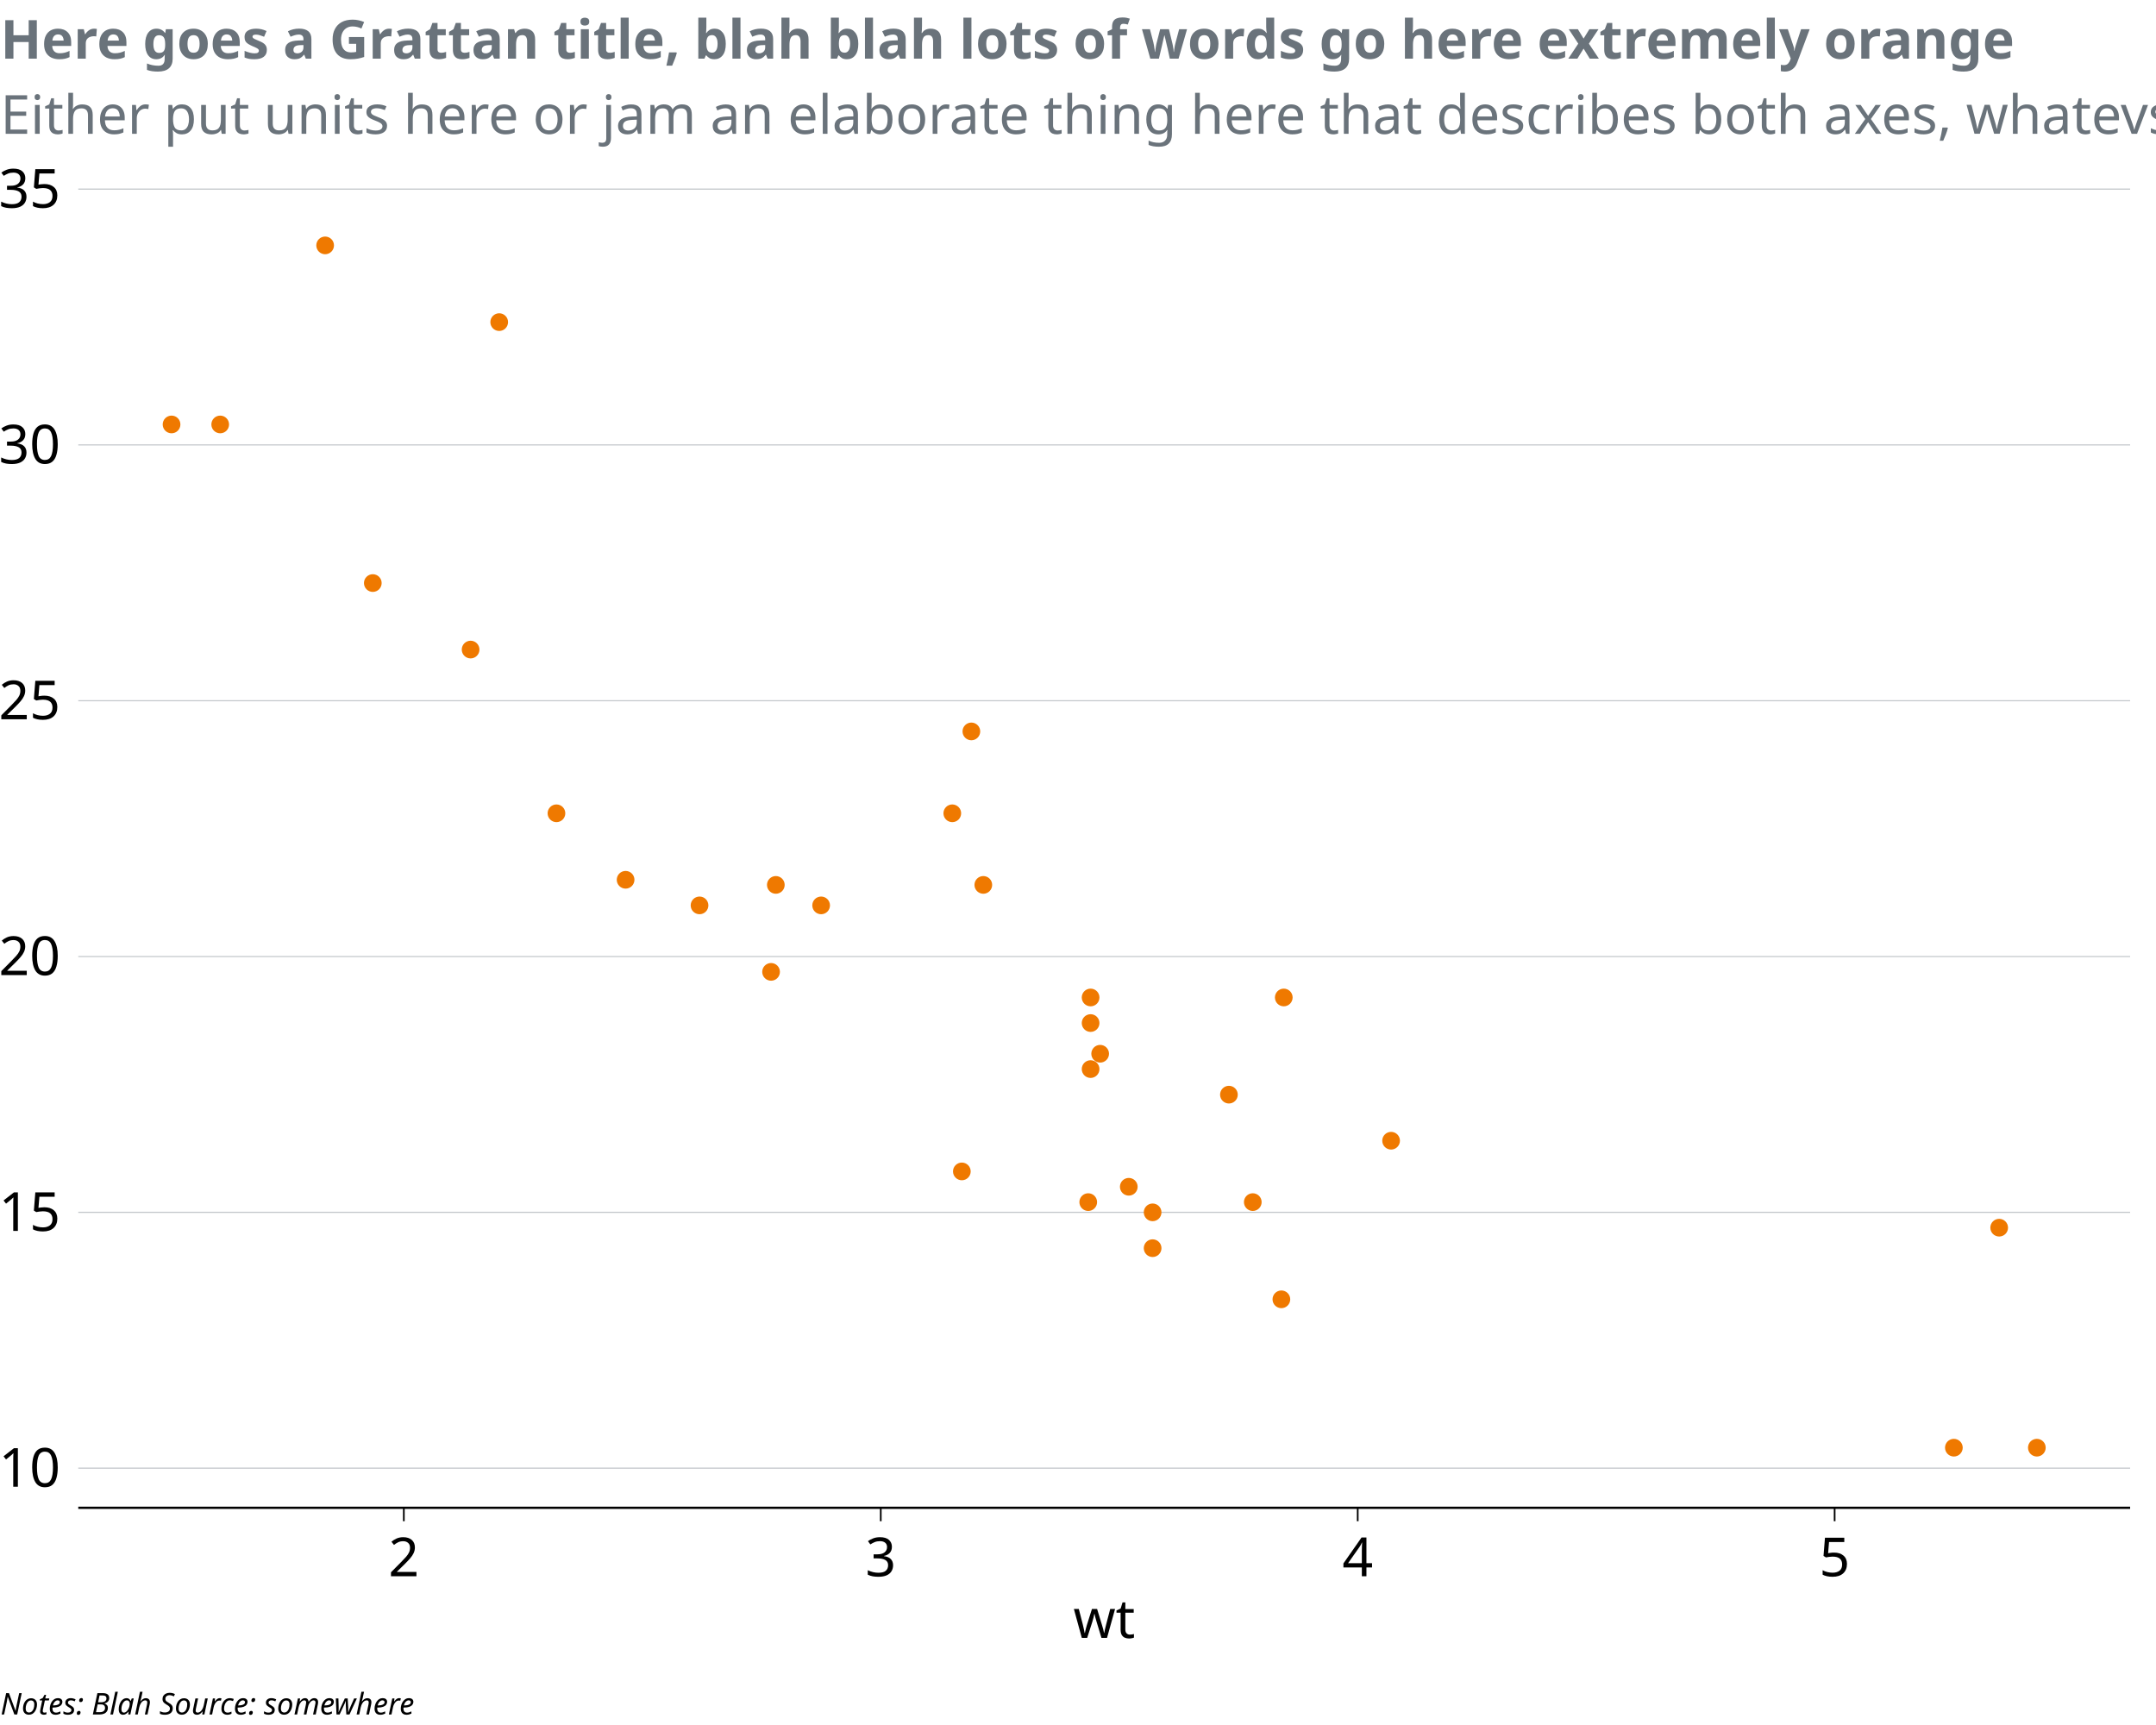
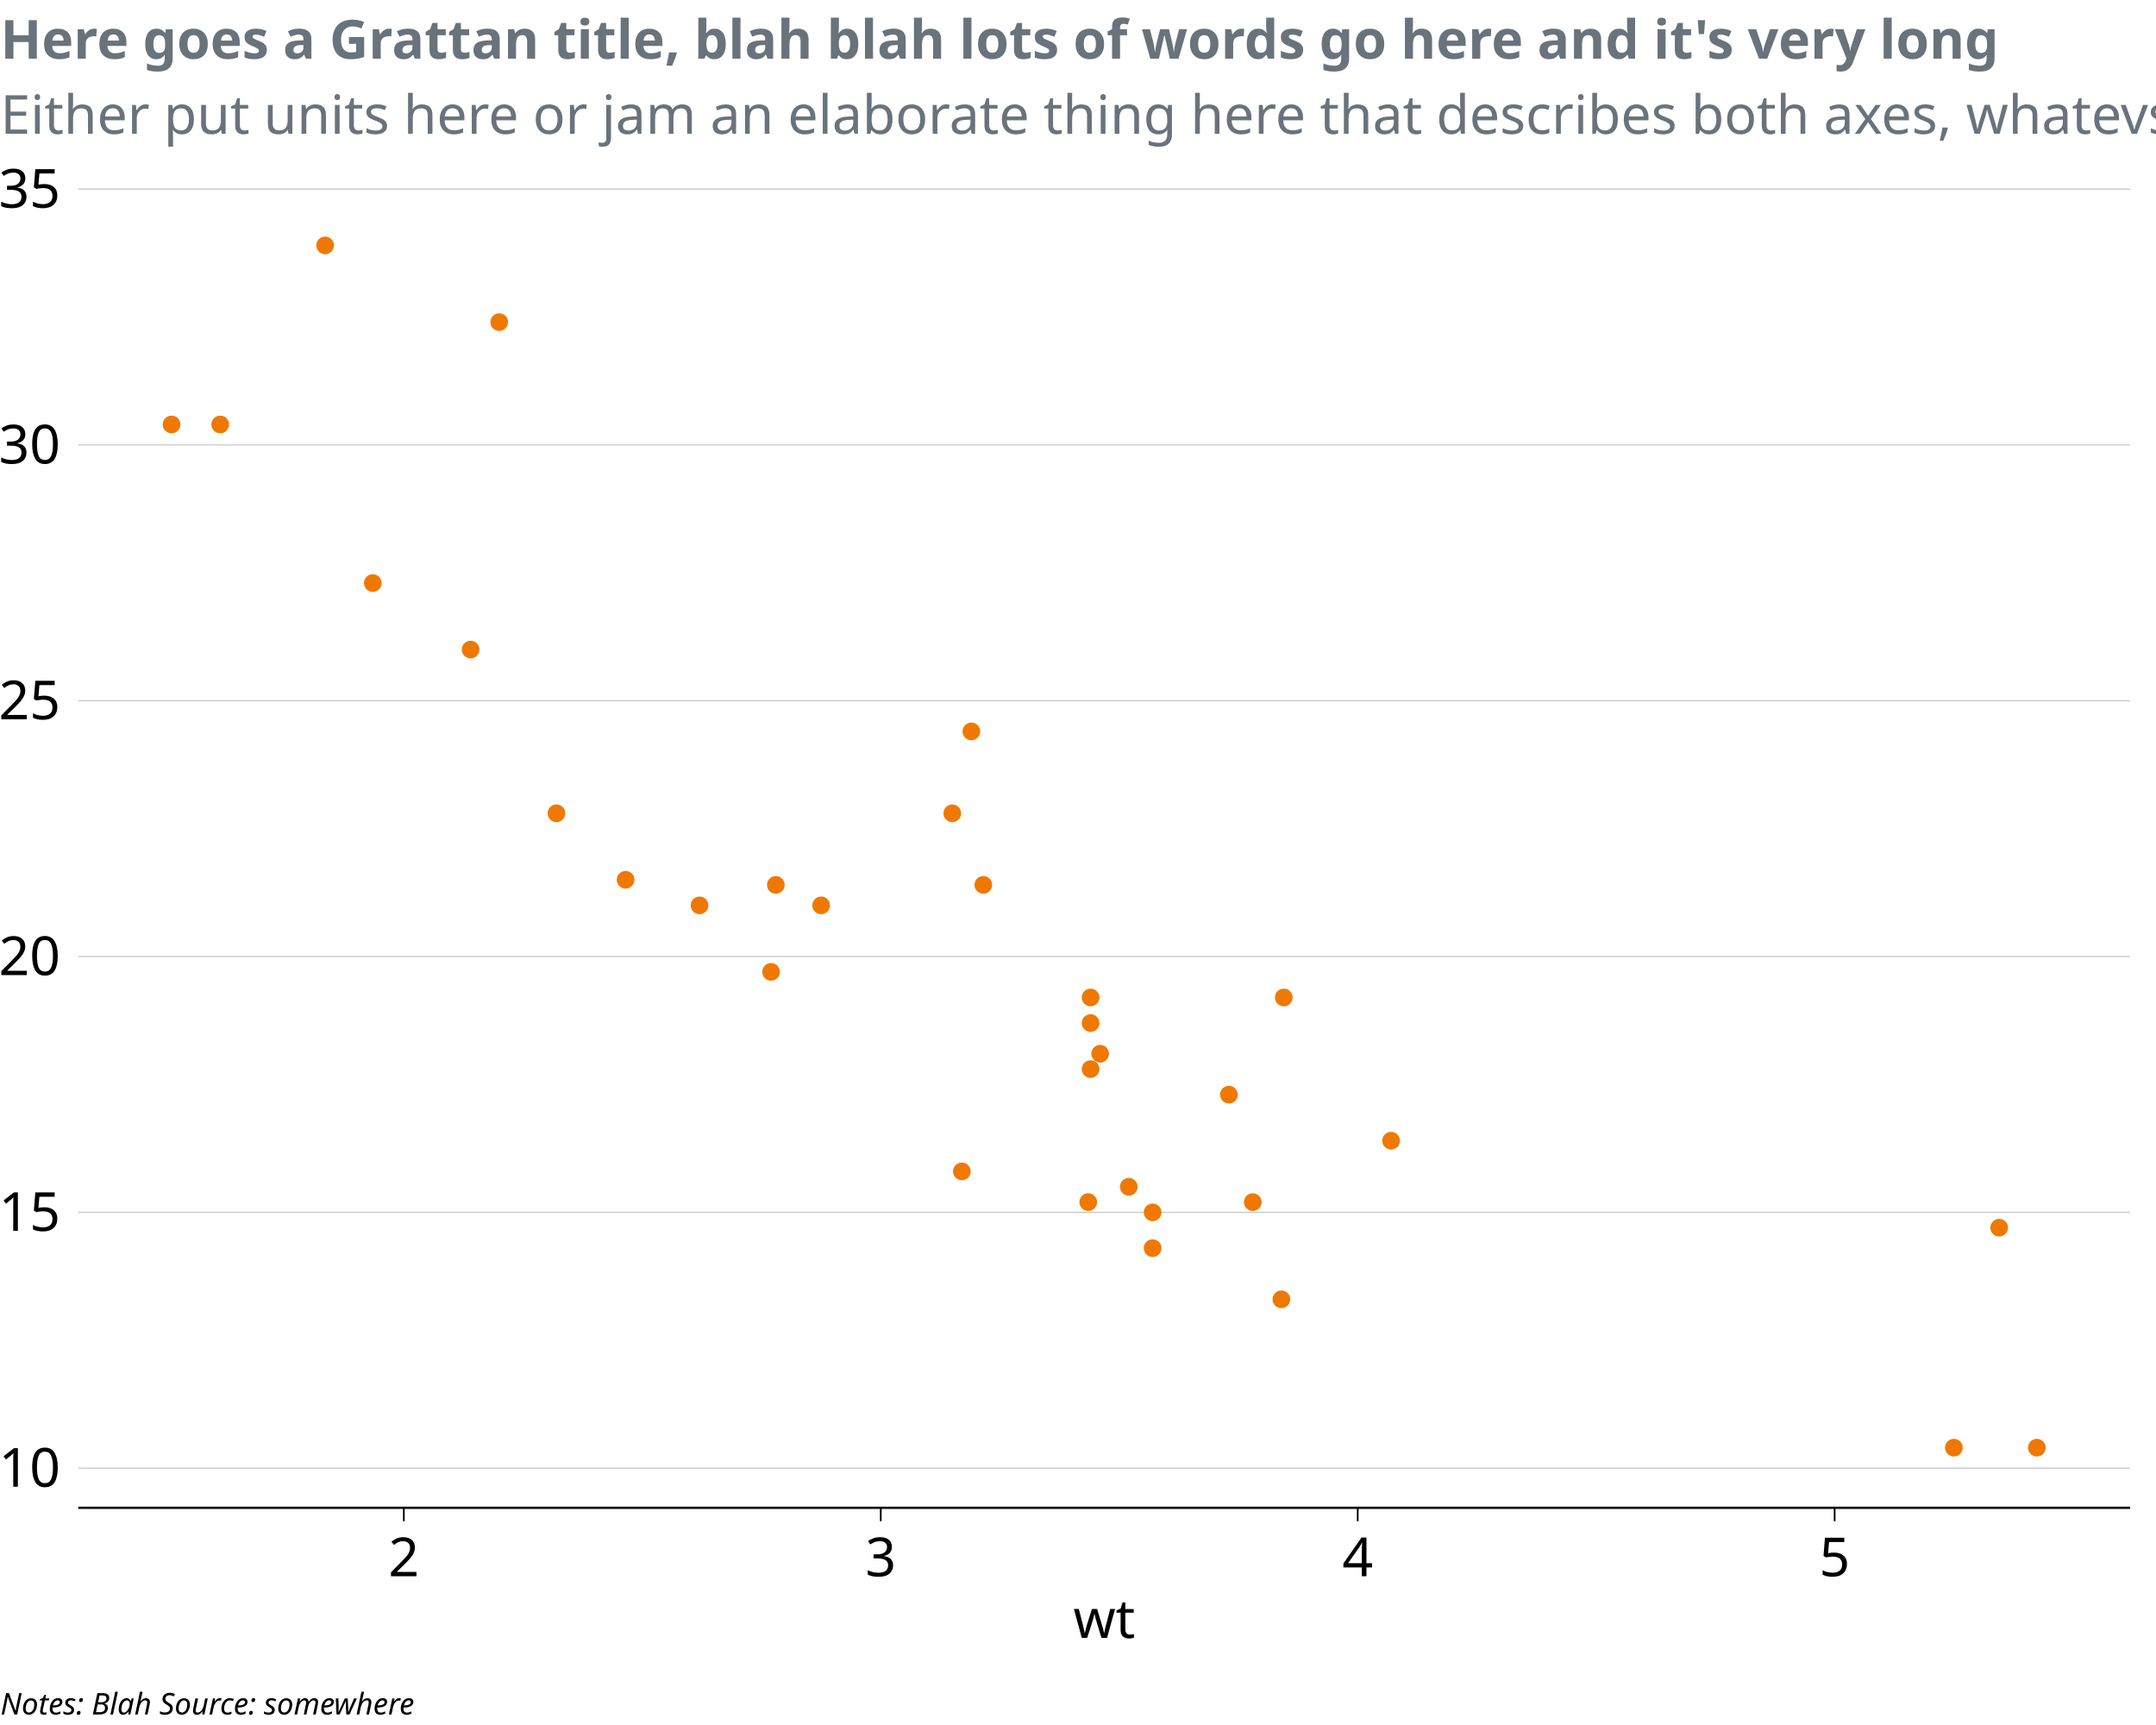
<svg xmlns="http://www.w3.org/2000/svg" class="svglite" data-engine-version="2.0" width="720.00pt" height="576.00pt" viewBox="0 0 720.00 576.00">
  <defs>
    <style type="text/css">
    .svglite line, .svglite polyline, .svglite polygon, .svglite path, .svglite rect, .svglite circle {
      fill: none;
      stroke: #000000;
      stroke-linecap: round;
      stroke-linejoin: round;
      stroke-miterlimit: 10.00;
    }
  </style>
  </defs>
  <rect width="100%" height="100%" style="stroke: none; fill: #FFFFFF;" />
  <defs>
    <clipPath id="cpMC4wMHw3MjAuMDB8MC4wMHw1NzYuMDA=">
      <rect x="0.00" y="0.00" width="720.00" height="576.00" />
    </clipPath>
  </defs>
  <g clip-path="url(#cpMC4wMHw3MjAuMDB8MC4wMHw1NzYuMDA=)">
    <rect x="0.00" y="0.00" width="720.00" height="576.00" style="stroke-width: 0.75; stroke: none; fill: #FFFFFF;" />
  </g>
  <defs>
    <clipPath id="cpMjYuMTR8NzExLjM2fDYxLjg2fDUwMy40Nw==">
      <rect x="26.14" y="61.86" width="685.22" height="441.61" />
    </clipPath>
  </defs>
  <g clip-path="url(#cpMjYuMTR8NzExLjM2fDYxLjg2fDUwMy40Nw==)">
    <rect x="26.14" y="61.86" width="685.22" height="441.61" style="stroke-width: 0.75; stroke: none; fill: #FFFFFF;" />
    <polyline points="26.14,490.23 711.36,490.23 " style="stroke-width: 0.38; stroke: #C3C7CB; stroke-linecap: butt;" />
    <polyline points="26.14,404.82 711.36,404.82 " style="stroke-width: 0.38; stroke: #C3C7CB; stroke-linecap: butt;" />
    <polyline points="26.14,319.40 711.36,319.40 " style="stroke-width: 0.38; stroke: #C3C7CB; stroke-linecap: butt;" />
    <polyline points="26.14,233.98 711.36,233.98 " style="stroke-width: 0.38; stroke: #C3C7CB; stroke-linecap: butt;" />
    <polyline points="26.14,148.56 711.36,148.56 " style="stroke-width: 0.38; stroke: #C3C7CB; stroke-linecap: butt;" />
    <polyline points="26.14,63.15 711.36,63.15 " style="stroke-width: 0.38; stroke: #C3C7CB; stroke-linecap: butt;" />
    <circle cx="233.61" cy="302.32" r="2.60" style="stroke-width: 0.71; stroke: #EF7900; fill: #EF7900;" />
    <circle cx="274.22" cy="302.32" r="2.60" style="stroke-width: 0.71; stroke: #EF7900; fill: #EF7900;" />
    <circle cx="185.83" cy="271.57" r="2.60" style="stroke-width: 0.71; stroke: #EF7900; fill: #EF7900;" />
    <circle cx="328.38" cy="295.48" r="2.60" style="stroke-width: 0.71; stroke: #EF7900; fill: #EF7900;" />
    <circle cx="364.21" cy="341.61" r="2.60" style="stroke-width: 0.71; stroke: #EF7900; fill: #EF7900;" />
    <circle cx="367.40" cy="351.86" r="2.60" style="stroke-width: 0.71; stroke: #EF7900; fill: #EF7900;" />
    <circle cx="384.92" cy="416.78" r="2.60" style="stroke-width: 0.71; stroke: #EF7900; fill: #EF7900;" />
    <circle cx="324.39" cy="244.23" r="2.60" style="stroke-width: 0.71; stroke: #EF7900; fill: #EF7900;" />
    <circle cx="318.02" cy="271.57" r="2.60" style="stroke-width: 0.71; stroke: #EF7900; fill: #EF7900;" />
    <circle cx="364.21" cy="333.07" r="2.60" style="stroke-width: 0.71; stroke: #EF7900; fill: #EF7900;" />
    <circle cx="364.21" cy="356.98" r="2.60" style="stroke-width: 0.71; stroke: #EF7900; fill: #EF7900;" />
    <circle cx="464.56" cy="380.90" r="2.60" style="stroke-width: 0.71; stroke: #EF7900; fill: #EF7900;" />
    <circle cx="410.40" cy="365.52" r="2.60" style="stroke-width: 0.71; stroke: #EF7900; fill: #EF7900;" />
    <circle cx="418.37" cy="401.40" r="2.60" style="stroke-width: 0.71; stroke: #EF7900; fill: #EF7900;" />
    <circle cx="652.50" cy="483.40" r="2.60" style="stroke-width: 0.71; stroke: #EF7900; fill: #EF7900;" />
    <circle cx="680.21" cy="483.40" r="2.60" style="stroke-width: 0.71; stroke: #EF7900; fill: #EF7900;" />
    <circle cx="667.63" cy="409.94" r="2.60" style="stroke-width: 0.71; stroke: #EF7900; fill: #EF7900;" />
    <circle cx="166.71" cy="107.56" r="2.60" style="stroke-width: 0.71; stroke: #EF7900; fill: #EF7900;" />
    <circle cx="73.54" cy="141.73" r="2.60" style="stroke-width: 0.71; stroke: #EF7900; fill: #EF7900;" />
    <circle cx="108.58" cy="81.94" r="2.60" style="stroke-width: 0.71; stroke: #EF7900; fill: #EF7900;" />
    <circle cx="208.92" cy="293.77" r="2.60" style="stroke-width: 0.71; stroke: #EF7900; fill: #EF7900;" />
    <circle cx="376.96" cy="396.28" r="2.60" style="stroke-width: 0.71; stroke: #EF7900; fill: #EF7900;" />
    <circle cx="363.42" cy="401.40" r="2.60" style="stroke-width: 0.71; stroke: #EF7900; fill: #EF7900;" />
    <circle cx="427.92" cy="433.86" r="2.60" style="stroke-width: 0.71; stroke: #EF7900; fill: #EF7900;" />
    <circle cx="428.72" cy="333.07" r="2.60" style="stroke-width: 0.71; stroke: #EF7900; fill: #EF7900;" />
    <circle cx="124.50" cy="194.69" r="2.60" style="stroke-width: 0.71; stroke: #EF7900; fill: #EF7900;" />
    <circle cx="157.16" cy="216.90" r="2.60" style="stroke-width: 0.71; stroke: #EF7900; fill: #EF7900;" />
    <circle cx="57.29" cy="141.73" r="2.60" style="stroke-width: 0.71; stroke: #EF7900; fill: #EF7900;" />
    <circle cx="321.21" cy="391.15" r="2.60" style="stroke-width: 0.71; stroke: #EF7900; fill: #EF7900;" />
    <circle cx="257.50" cy="324.52" r="2.60" style="stroke-width: 0.71; stroke: #EF7900; fill: #EF7900;" />
    <circle cx="384.92" cy="404.82" r="2.60" style="stroke-width: 0.71; stroke: #EF7900; fill: #EF7900;" />
    <circle cx="259.09" cy="295.48" r="2.60" style="stroke-width: 0.71; stroke: #EF7900; fill: #EF7900;" />
  </g>
  <g clip-path="url(#cpMC4wMHw3MjAuMDB8MC4wMHw1NzYuMDA=)">
    <text x="20.17" y="496.43" text-anchor="end" style="font-size: 18.00px; font-family: sans;" textLength="20.02px" lengthAdjust="spacingAndGlyphs">10</text>
    <text x="20.17" y="411.01" text-anchor="end" style="font-size: 18.00px; font-family: sans;" textLength="20.02px" lengthAdjust="spacingAndGlyphs">15</text>
    <text x="20.17" y="325.59" text-anchor="end" style="font-size: 18.00px; font-family: sans;" textLength="20.02px" lengthAdjust="spacingAndGlyphs">20</text>
    <text x="20.17" y="240.18" text-anchor="end" style="font-size: 18.00px; font-family: sans;" textLength="20.02px" lengthAdjust="spacingAndGlyphs">25</text>
    <text x="20.17" y="154.76" text-anchor="end" style="font-size: 18.00px; font-family: sans;" textLength="20.02px" lengthAdjust="spacingAndGlyphs">30</text>
    <text x="20.17" y="69.34" text-anchor="end" style="font-size: 18.00px; font-family: sans;" textLength="20.02px" lengthAdjust="spacingAndGlyphs">35</text>
    <polyline points="26.14,503.47 711.36,503.47 " style="stroke-width: 0.75; stroke-linecap: butt;" />
    <polyline points="134.86,507.96 134.86,503.47 " style="stroke-width: 0.56; stroke-linecap: butt;" />
    <polyline points="294.13,507.96 294.13,503.47 " style="stroke-width: 0.56; stroke-linecap: butt;" />
    <polyline points="453.41,507.96 453.41,503.47 " style="stroke-width: 0.56; stroke-linecap: butt;" />
    <polyline points="612.68,507.96 612.68,503.47 " style="stroke-width: 0.56; stroke-linecap: butt;" />
    <text x="134.86" y="526.32" text-anchor="middle" style="font-size: 18.00px; font-family: sans;" textLength="10.01px" lengthAdjust="spacingAndGlyphs">2</text>
    <text x="294.13" y="526.32" text-anchor="middle" style="font-size: 18.00px; font-family: sans;" textLength="10.01px" lengthAdjust="spacingAndGlyphs">3</text>
    <text x="453.41" y="526.32" text-anchor="middle" style="font-size: 18.00px; font-family: sans;" textLength="10.01px" lengthAdjust="spacingAndGlyphs">4</text>
    <text x="612.68" y="526.32" text-anchor="middle" style="font-size: 18.00px; font-family: sans;" textLength="10.01px" lengthAdjust="spacingAndGlyphs">5</text>
    <text x="368.75" y="546.93" text-anchor="middle" style="font-size: 18.00px; font-family: sans;" textLength="18.00px" lengthAdjust="spacingAndGlyphs">wt</text>
    <text x="0.14" y="44.68" style="font-size: 18.00px; fill: #6A737B; font-family: sans;" textLength="682.47px" lengthAdjust="spacingAndGlyphs">Either put units here or jam an elaborate thing here that describes both axes, whatevs</text>
-     <text x="0.14" y="19.59" style="font-size: 18.00px; font-weight: bold; fill: #6A737B; font-family: sans;" textLength="595.38px" lengthAdjust="spacingAndGlyphs">Here goes a Grattan title, blah blah lots of words go here extremely orange</text>
+     <text x="0.14" y="19.59" style="font-size: 18.00px; font-weight: bold; fill: #6A737B; font-family: sans;" textLength="590.81px" lengthAdjust="spacingAndGlyphs">Here goes a Grattan title, blah blah lots of words go here and it's very long</text>
    <text x="0.14" y="572.49" style="font-size: 9.99px; font-style: italic; font-family: sans;" textLength="143.29px" lengthAdjust="spacingAndGlyphs">Notes: Blah Source: somewhere</text>
  </g>
</svg>
